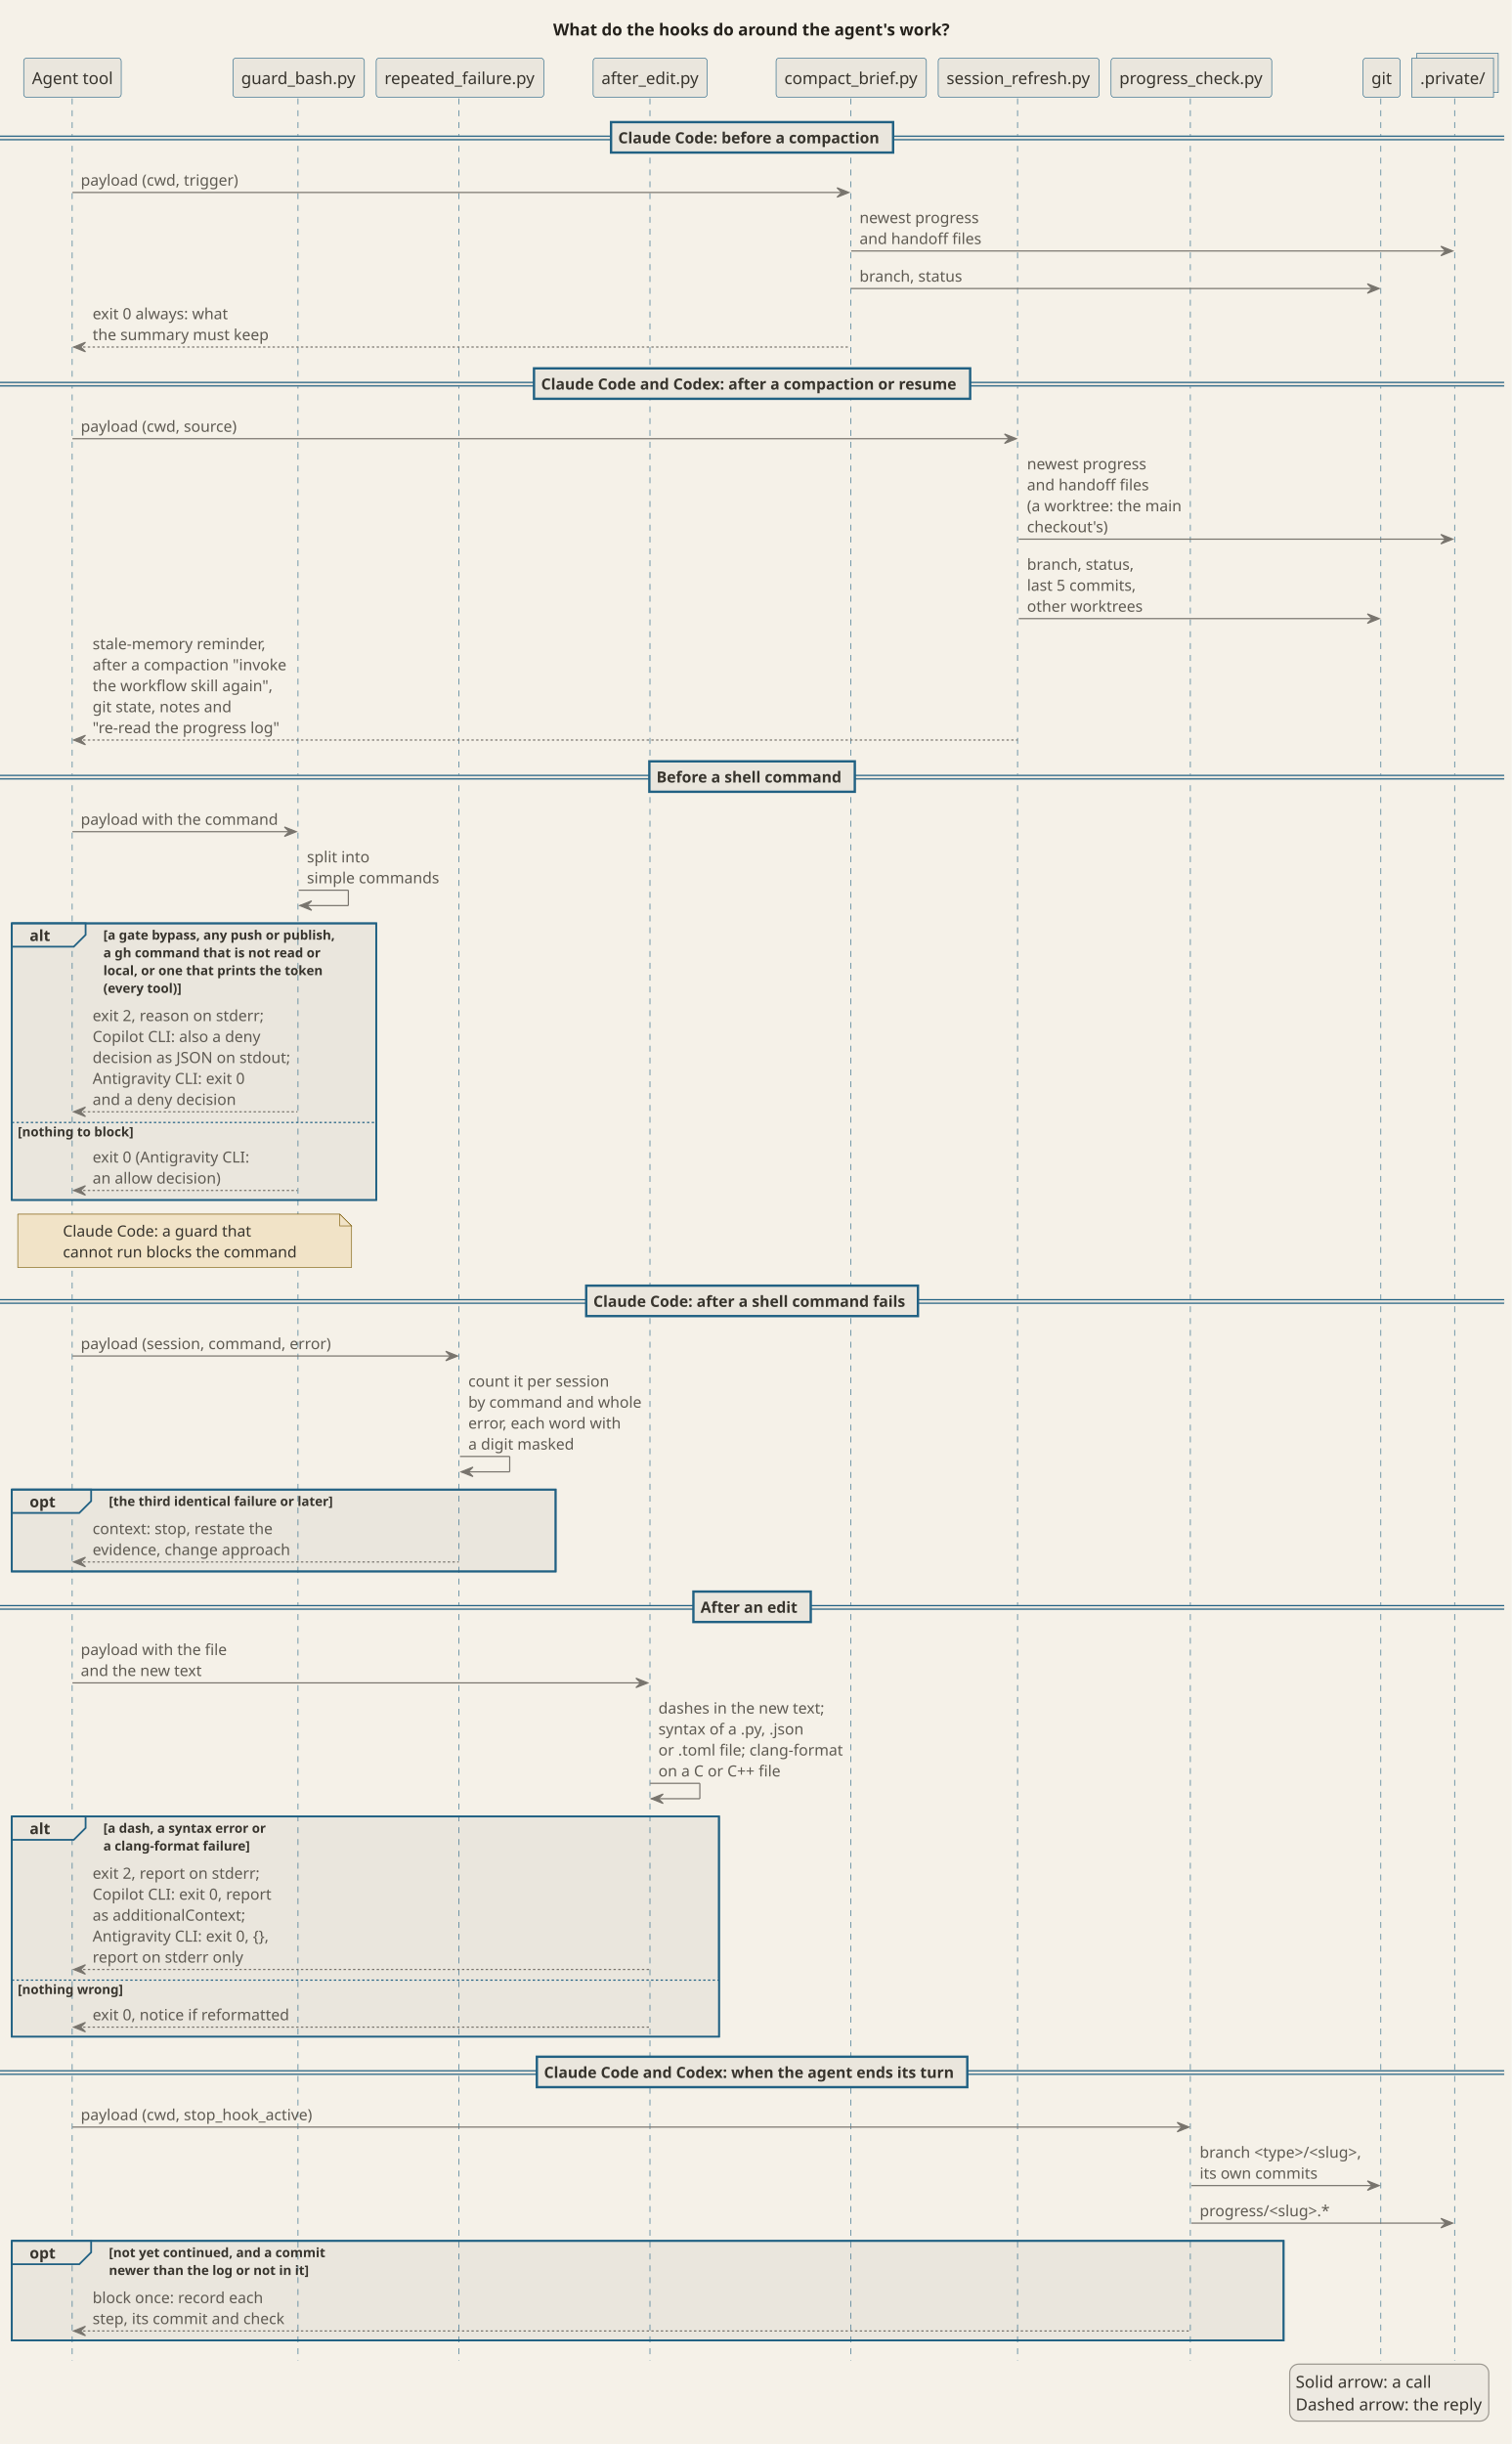
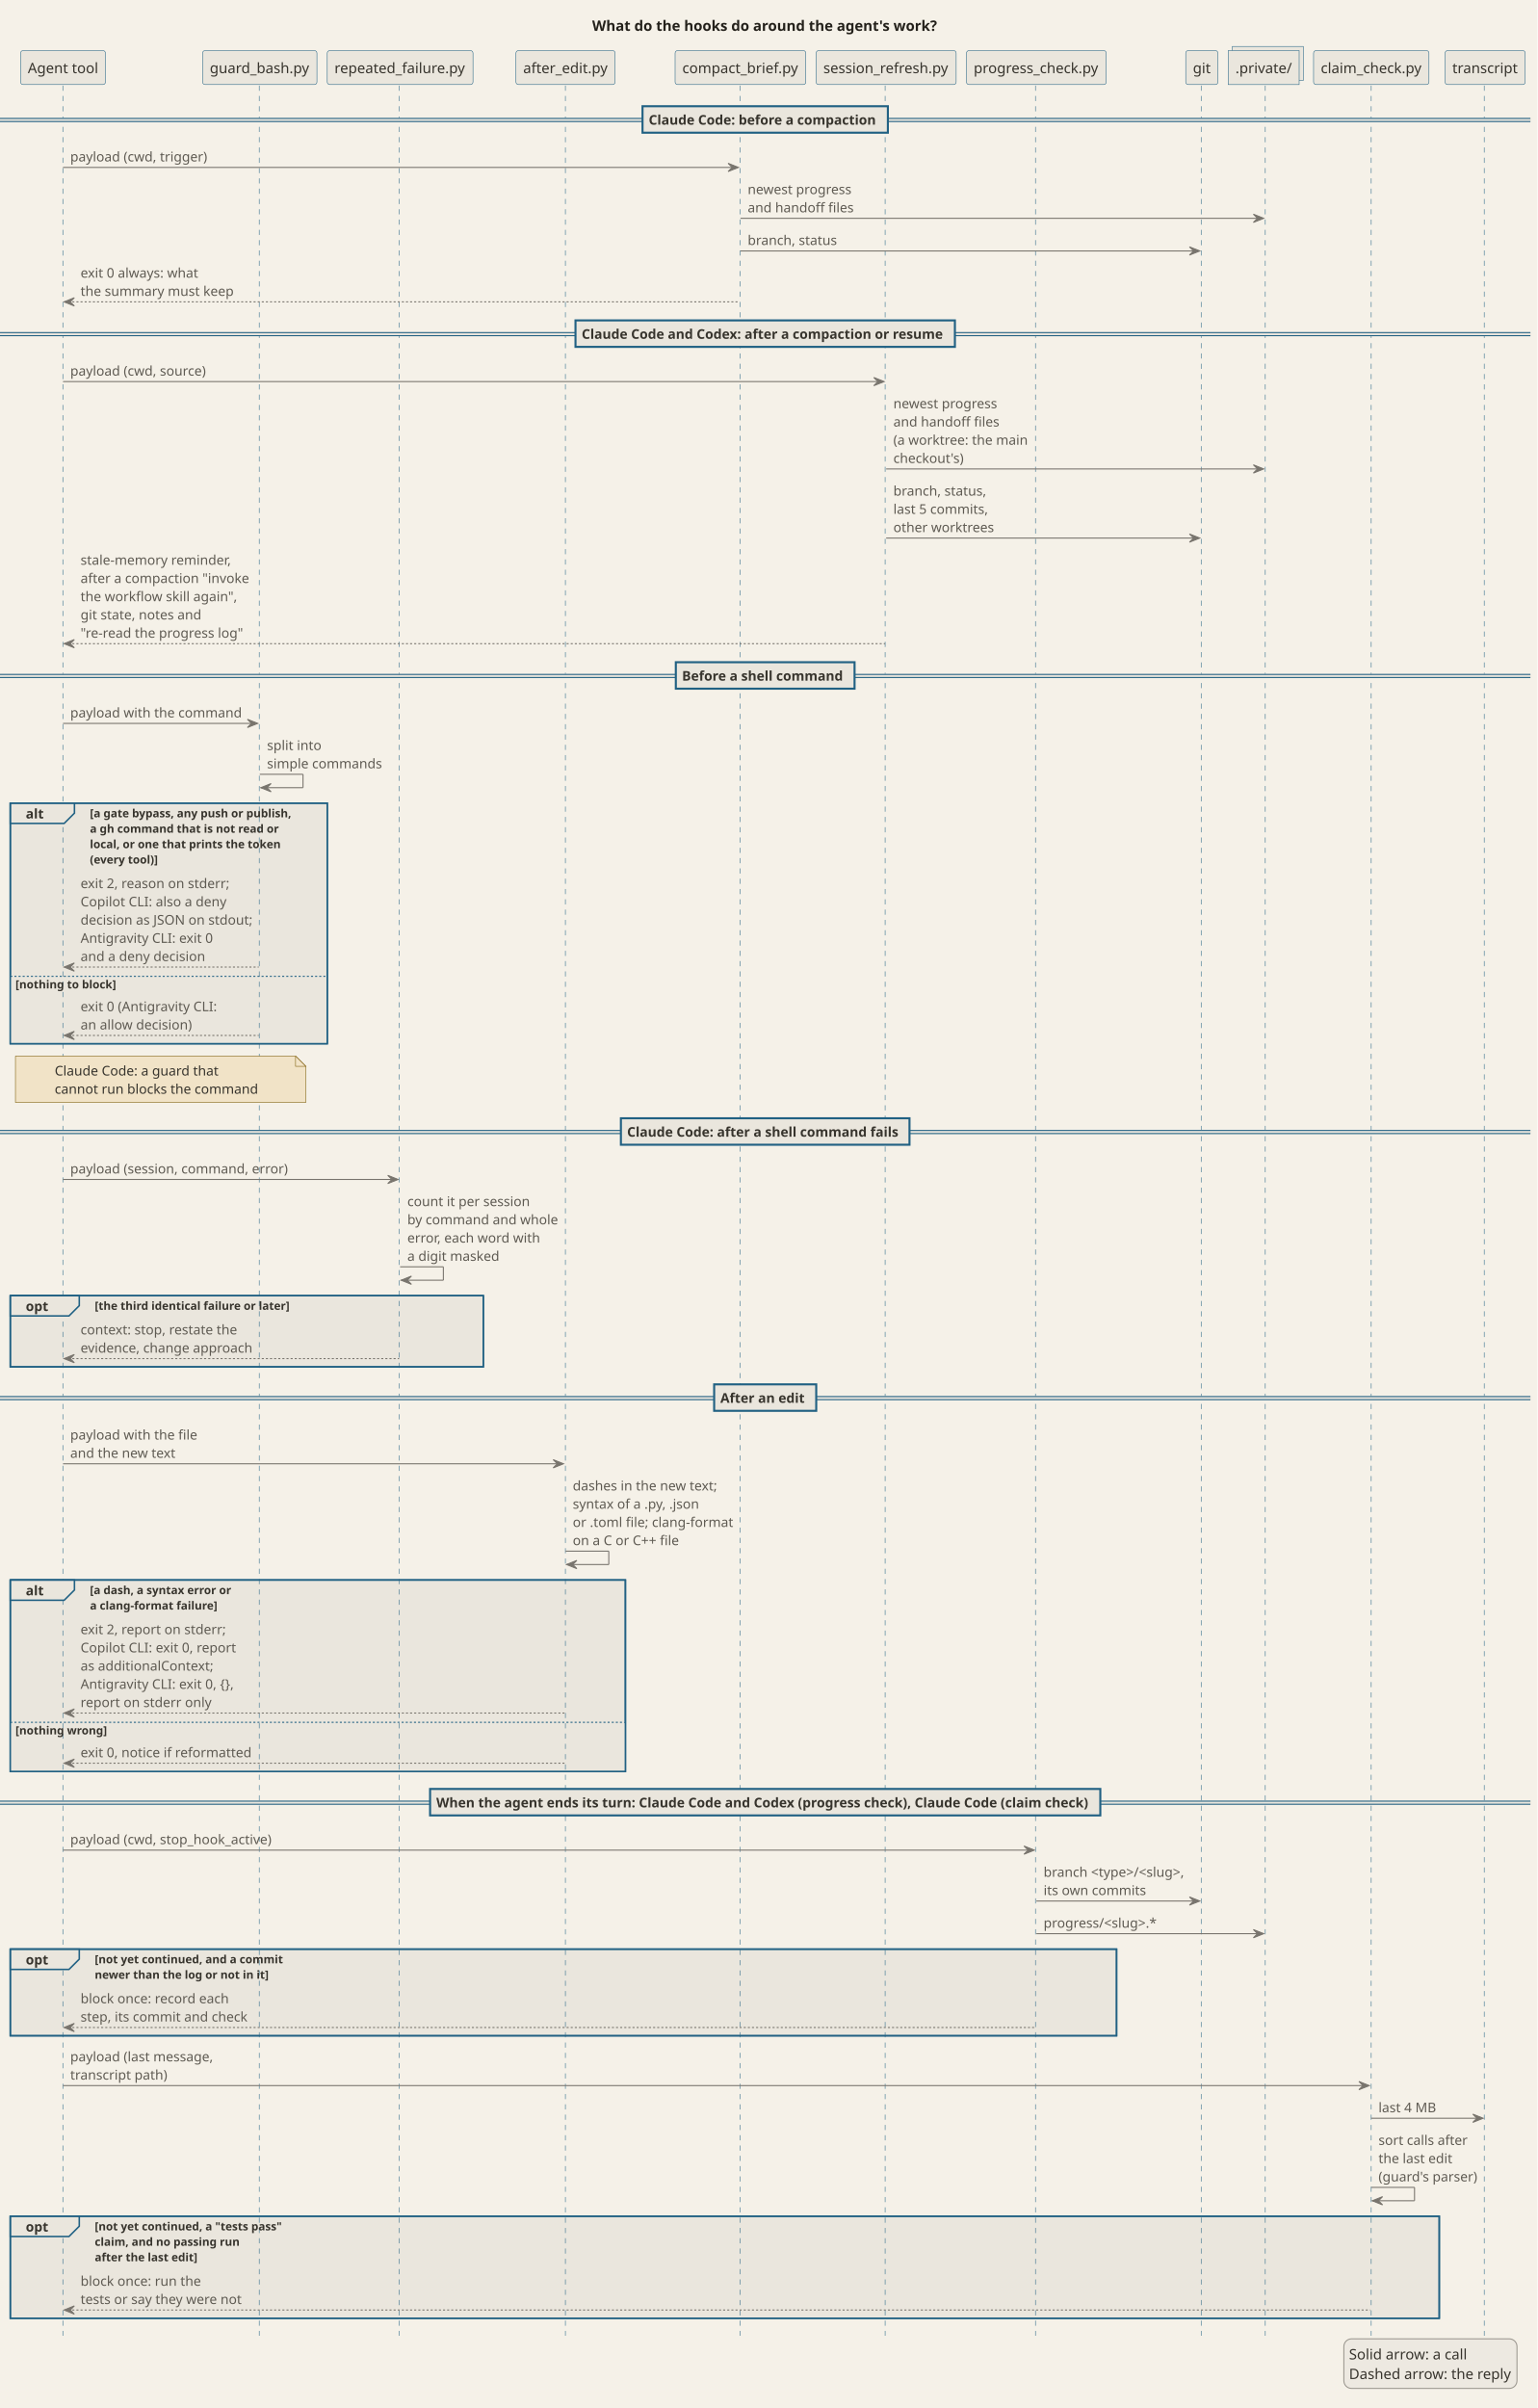
- <svg xmlns="http://www.w3.org/2000/svg" contentStyleType="text/css" data-diagram-type="SEQUENCE" height="2064px" preserveAspectRatio="none" style="width:1277px;height:2064px;background:#F5F1E8;" version="1.1" viewBox="0 0 1277 2064" width="1277px" zoomAndPan="magnify">
+ <svg xmlns="http://www.w3.org/2000/svg" contentStyleType="text/css" data-diagram-type="SEQUENCE" height="2338px" preserveAspectRatio="none" style="width:1493px;height:2338px;background:#F5F1E8;" version="1.1" viewBox="0 0 1493 2338" width="1493px" zoomAndPan="magnify">
  <defs />
  <g>
-     <rect fill="#F5F1E8" height="2064" style="stroke:none;stroke-width:1;" width="1277" x="0" y="0" />
-     <text fill="#24211B" font-family="sans-serif" font-size="14" font-weight="bold" lengthAdjust="spacing" textLength="335.103" x="467.235" y="29.966">What do the hooks do around the agent's work?</text>
+     <rect fill="#F5F1E8" height="2338" style="stroke:none;stroke-width:1;" width="1493" x="0" y="0" />
+     <text fill="#24211B" font-family="sans-serif" font-size="14" font-weight="bold" lengthAdjust="spacing" textLength="335.103" x="575.01" y="29.966">What do the hooks do around the agent's work?</text>
    <rect fill="#EAE6DD" height="233.558" style="stroke:#216183;stroke-width:1.5;" width="307.776" x="10" y="779.786" />
    <rect fill="#EAE6DD" height="66.394" style="stroke:none;stroke-width:1;" width="307.776" x="10" y="946.95" />
    <rect fill="#EAE6DD" height="69.118" style="stroke:#216183;stroke-width:1.5;" width="459.315" x="10" y="1257.992" />
    <rect fill="#EAE6DD" height="185.888" style="stroke:#216183;stroke-width:1.5;" width="597.319" x="10" y="1534.052" />
    <rect fill="#EAE6DD" height="48.688" style="stroke:none;stroke-width:1;" width="597.319" x="10" y="1671.252" />
    <rect fill="#EAE6DD" height="84.082" style="stroke:#216183;stroke-width:1.5;" width="1074.258" x="10" y="1892.47" />
-     <g>
-       <rect fill="#000000" fill-opacity="0" height="1910.416" width="8" x="57.202" y="83.136" />
-       <line style="stroke:#216183;stroke-width:0.5;stroke-dasharray:5.0,5.0;" x1="61" x2="61" y1="83.136" y2="1993.552" />
-     </g>
-     <g>
-       <rect fill="#000000" fill-opacity="0" height="1910.416" width="8" x="248.252" y="83.136" />
-       <line style="stroke:#216183;stroke-width:0.5;stroke-dasharray:5.0,5.0;" x1="251.728" x2="251.728" y1="83.136" y2="1993.552" />
-     </g>
-     <g>
-       <rect fill="#000000" fill-opacity="0" height="1910.416" width="8" x="384.546" y="83.136" />
-       <line style="stroke:#216183;stroke-width:0.5;stroke-dasharray:5.0,5.0;" x1="387.776" x2="387.776" y1="83.136" y2="1993.552" />
-     </g>
-     <g>
-       <rect fill="#000000" fill-opacity="0" height="1910.416" width="8" x="545.173" y="83.136" />
-       <line style="stroke:#216183;stroke-width:0.5;stroke-dasharray:5.0,5.0;" x1="549.027" x2="549.027" y1="83.136" y2="1993.552" />
-     </g>
-     <g>
-       <rect fill="#000000" fill-opacity="0" height="1910.416" width="8" x="715.043" y="83.136" />
-       <line style="stroke:#216183;stroke-width:0.5;stroke-dasharray:5.0,5.0;" x1="718.567" x2="718.567" y1="83.136" y2="1993.552" />
-     </g>
-     <g>
-       <rect fill="#000000" fill-opacity="0" height="1910.416" width="8" x="856.516" y="83.136" />
-       <line style="stroke:#216183;stroke-width:0.5;stroke-dasharray:5.0,5.0;" x1="859.519" x2="859.519" y1="83.136" y2="1993.552" />
-     </g>
-     <g>
-       <rect fill="#000000" fill-opacity="0" height="1910.416" width="8" x="1002.386" y="83.136" />
-       <line style="stroke:#216183;stroke-width:0.5;stroke-dasharray:5.0,5.0;" x1="1005.514" x2="1005.514" y1="83.136" y2="1993.552" />
-     </g>
-     <g>
-       <rect fill="#000000" fill-opacity="0" height="1910.416" width="8" x="1163.055" y="83.136" />
-       <line style="stroke:#216183;stroke-width:0.5;stroke-dasharray:5.0,5.0;" x1="1166.417" x2="1166.417" y1="83.136" y2="1993.552" />
-     </g>
-     <g>
-       <rect fill="#000000" fill-opacity="0" height="1910.416" width="8" x="1225.133" y="83.136" />
-       <line style="stroke:#216183;stroke-width:0.5;stroke-dasharray:5.0,5.0;" x1="1228.693" x2="1228.693" y1="83.136" y2="1993.552" />
+     <rect fill="#EAE6DD" height="99.064" style="stroke:#216183;stroke-width:1.5;" width="1387.642" x="10" y="2151.788" />
+     <g>
+       <rect fill="#000000" fill-opacity="0" height="2184.716" width="8" x="57.202" y="83.136" />
+       <line style="stroke:#216183;stroke-width:0.5;stroke-dasharray:5.0,5.0;" x1="61" x2="61" y1="83.136" y2="2267.852" />
+     </g>
+     <g>
+       <rect fill="#000000" fill-opacity="0" height="2184.716" width="8" x="248.252" y="83.136" />
+       <line style="stroke:#216183;stroke-width:0.5;stroke-dasharray:5.0,5.0;" x1="251.728" x2="251.728" y1="83.136" y2="2267.852" />
+     </g>
+     <g>
+       <rect fill="#000000" fill-opacity="0" height="2184.716" width="8" x="384.546" y="83.136" />
+       <line style="stroke:#216183;stroke-width:0.5;stroke-dasharray:5.0,5.0;" x1="387.776" x2="387.776" y1="83.136" y2="2267.852" />
+     </g>
+     <g>
+       <rect fill="#000000" fill-opacity="0" height="2184.716" width="8" x="545.173" y="83.136" />
+       <line style="stroke:#216183;stroke-width:0.5;stroke-dasharray:5.0,5.0;" x1="549.027" x2="549.027" y1="83.136" y2="2267.852" />
+     </g>
+     <g>
+       <rect fill="#000000" fill-opacity="0" height="2184.716" width="8" x="715.043" y="83.136" />
+       <line style="stroke:#216183;stroke-width:0.5;stroke-dasharray:5.0,5.0;" x1="718.567" x2="718.567" y1="83.136" y2="2267.852" />
+     </g>
+     <g>
+       <rect fill="#000000" fill-opacity="0" height="2184.716" width="8" x="856.516" y="83.136" />
+       <line style="stroke:#216183;stroke-width:0.5;stroke-dasharray:5.0,5.0;" x1="859.519" x2="859.519" y1="83.136" y2="2267.852" />
+     </g>
+     <g>
+       <rect fill="#000000" fill-opacity="0" height="2184.716" width="8" x="1002.386" y="83.136" />
+       <line style="stroke:#216183;stroke-width:0.5;stroke-dasharray:5.0,5.0;" x1="1005.514" x2="1005.514" y1="83.136" y2="2267.852" />
+     </g>
+     <g>
+       <rect fill="#000000" fill-opacity="0" height="2184.716" width="8" x="1163.055" y="83.136" />
+       <line style="stroke:#216183;stroke-width:0.5;stroke-dasharray:5.0,5.0;" x1="1166.417" x2="1166.417" y1="83.136" y2="2267.852" />
+     </g>
+     <g>
+       <rect fill="#000000" fill-opacity="0" height="2184.716" width="8" x="1225.133" y="83.136" />
+       <line style="stroke:#216183;stroke-width:0.5;stroke-dasharray:5.0,5.0;" x1="1228.693" x2="1228.693" y1="83.136" y2="2267.852" />
+     </g>
+     <g>
+       <rect fill="#000000" fill-opacity="0" height="2184.716" width="8" x="1327.608" y="83.136" />
+       <line style="stroke:#216183;stroke-width:0.5;stroke-dasharray:5.0,5.0;" x1="1331.573" x2="1331.573" y1="83.136" y2="2267.852" />
+     </g>
+     <g>
+       <rect fill="#000000" fill-opacity="0" height="2184.716" width="8" x="1438.211" y="83.136" />
+       <line style="stroke:#216183;stroke-width:0.5;stroke-dasharray:5.0,5.0;" x1="1441.298" x2="1441.298" y1="83.136" y2="2267.852" />
    </g>
    <g class="participant participant-head" data-participant="tool">
      <rect fill="#EAE6DD" height="33.068" rx="2.5" ry="2.5" style="stroke:#216183;stroke-width:0.5;" width="82.404" x="20" y="49.068" />
      <text fill="#37342D" font-family="sans-serif" font-size="14" lengthAdjust="spacing" textLength="68.404" x="27" y="71.034">Agent tool</text>
    </g>
    <g class="participant participant-head" data-participant="guard">
      <rect fill="#EAE6DD" height="33.068" rx="2.5" ry="2.5" style="stroke:#216183;stroke-width:0.5;" width="111.048" x="196.728" y="49.068" />
      <text fill="#37342D" font-family="sans-serif" font-size="14" lengthAdjust="spacing" textLength="97.048" x="203.728" y="71.034">guard_bash.py</text>
    </g>
    <g class="participant participant-head" data-participant="failure">
      <rect fill="#EAE6DD" height="33.068" rx="2.5" ry="2.5" style="stroke:#216183;stroke-width:0.5;" width="141.54" x="317.776" y="49.068" />
      <text fill="#37342D" font-family="sans-serif" font-size="14" lengthAdjust="spacing" textLength="127.54" x="324.776" y="71.034">repeated_failure.py</text>
    </g>
    <g class="participant participant-head" data-participant="edit">
      <rect fill="#EAE6DD" height="33.068" rx="2.5" ry="2.5" style="stroke:#216183;stroke-width:0.5;" width="96.292" x="501.027" y="49.068" />
      <text fill="#37342D" font-family="sans-serif" font-size="14" lengthAdjust="spacing" textLength="82.292" x="508.027" y="71.034">after_edit.py</text>
    </g>
    <g class="participant participant-head" data-participant="brief">
      <rect fill="#EAE6DD" height="33.068" rx="2.5" ry="2.5" style="stroke:#216183;stroke-width:0.5;" width="126.952" x="655.567" y="49.068" />
      <text fill="#37342D" font-family="sans-serif" font-size="14" lengthAdjust="spacing" textLength="112.952" x="662.567" y="71.034">compact_brief.py</text>
    </g>
    <g class="participant participant-head" data-participant="refresh">
      <rect fill="#EAE6DD" height="33.068" rx="2.5" ry="2.5" style="stroke:#216183;stroke-width:0.5;" width="135.995" x="792.519" y="49.068" />
      <text fill="#37342D" font-family="sans-serif" font-size="14" lengthAdjust="spacing" textLength="121.996" x="799.519" y="71.034">session_refresh.py</text>
    </g>
    <g class="participant participant-head" data-participant="progress">
      <rect fill="#EAE6DD" height="33.068" rx="2.5" ry="2.5" style="stroke:#216183;stroke-width:0.5;" width="135.744" x="938.514" y="49.068" />
      <text fill="#37342D" font-family="sans-serif" font-size="14" lengthAdjust="spacing" textLength="121.743" x="945.514" y="71.034">progress_check.py</text>
    </g>
    <g class="participant participant-head" data-participant="git">
      <rect fill="#EAE6DD" height="33.068" rx="2.5" ry="2.5" style="stroke:#216183;stroke-width:0.5;" width="31.276" x="1151.417" y="49.068" />
      <text fill="#37342D" font-family="sans-serif" font-size="14" lengthAdjust="spacing" textLength="17.276" x="1158.417" y="71.034">git</text>
    </g>
    <g class="participant participant-head" data-participant="notes">
      <rect fill="#EAE6DD" height="33.068" style="stroke:#216183;stroke-width:0.5;" width="68.88" x="1196.693" y="45.068" />
      <rect fill="#EAE6DD" height="33.068" style="stroke:#216183;stroke-width:0.5;" width="68.88" x="1192.693" y="49.068" />
      <text fill="#37342D" font-family="sans-serif" font-size="14" lengthAdjust="spacing" textLength="54.88" x="1199.693" y="71.034">.private/</text>
    </g>
-     <rect fill="#EAE6DD" height="3" style="stroke:#EAE6DD;stroke-width:1;" width="1270.573" x="0" y="114.989" />
-     <line style="stroke:#216183;stroke-width:1;" x1="0" x2="1270.573" y1="114.989" y2="114.989" />
-     <line style="stroke:#216183;stroke-width:1;" x1="0" x2="1270.573" y1="117.989" y2="117.989" />
-     <rect fill="#EAE6DD" height="25.706" style="stroke:#216183;stroke-width:2;" width="238.25" x="516.161" y="103.136" />
-     <text fill="#37342D" font-family="sans-serif" font-size="13" font-weight="bold" lengthAdjust="spacing" textLength="220.87" x="522.161" y="121.033">Claude Code: before a compaction</text>
+     <g class="participant participant-head" data-participant="claim">
+       <rect fill="#EAE6DD" height="33.068" rx="2.5" ry="2.5" style="stroke:#216183;stroke-width:0.5;" width="112.07" x="1275.573" y="49.068" />
+       <text fill="#37342D" font-family="sans-serif" font-size="14" lengthAdjust="spacing" textLength="98.07" x="1282.573" y="71.034">claim_check.py</text>
+     </g>
+     <g class="participant participant-head" data-participant="transcript">
+       <rect fill="#EAE6DD" height="33.068" rx="2.5" ry="2.5" style="stroke:#216183;stroke-width:0.5;" width="77.826" x="1403.298" y="49.068" />
+       <text fill="#37342D" font-family="sans-serif" font-size="14" lengthAdjust="spacing" textLength="63.826" x="1410.298" y="71.034">transcript</text>
+     </g>
+     <rect fill="#EAE6DD" height="3" style="stroke:#EAE6DD;stroke-width:1;" width="1486.124" x="0" y="114.989" />
+     <line style="stroke:#216183;stroke-width:1;" x1="0" x2="1486.124" y1="114.989" y2="114.989" />
+     <line style="stroke:#216183;stroke-width:1;" x1="0" x2="1486.124" y1="117.989" y2="117.989" />
+     <rect fill="#EAE6DD" height="25.706" style="stroke:#216183;stroke-width:2;" width="238.25" x="623.937" y="103.136" />
+     <text fill="#37342D" font-family="sans-serif" font-size="13" font-weight="bold" lengthAdjust="spacing" textLength="220.87" x="629.937" y="121.033">Claude Code: before a compaction</text>
    <g class="message" data-participant-1="tool" data-participant-2="brief">
      <polygon fill="#78746D" points="707.043,158.548,717.043,162.548,707.043,166.548,711.043,162.548" style="stroke:#78746D;stroke-width:1;" />
      <line style="stroke:#78746D;stroke-width:1;" x1="61.202" x2="713.043" y1="162.548" y2="162.548" />
      <text fill="#5E5A52" font-family="sans-serif" font-size="13" lengthAdjust="spacing" textLength="133.029" x="68.202" y="156.739">payload (cwd, trigger)</text>
    </g>
    <g class="message" data-participant-1="brief" data-participant-2="notes">
      <polygon fill="#78746D" points="1217.133,207.96,1227.133,211.96,1217.133,215.96,1221.133,211.96" style="stroke:#78746D;stroke-width:1;" />
      <line style="stroke:#78746D;stroke-width:1;" x1="719.043" x2="1223.133" y1="211.96" y2="211.96" />
      <text fill="#5E5A52" font-family="sans-serif" font-size="13" lengthAdjust="spacing" textLength="101.595" x="726.043" y="188.445">newest progress</text>
      <text fill="#5E5A52" font-family="sans-serif" font-size="13" lengthAdjust="spacing" textLength="102.986" x="726.043" y="206.151">and handoff files</text>
    </g>
    <g class="message" data-participant-1="brief" data-participant-2="git">
      <polygon fill="#78746D" points="1155.055,239.666,1165.055,243.666,1155.055,247.666,1159.055,243.666" style="stroke:#78746D;stroke-width:1;" />
      <line style="stroke:#78746D;stroke-width:1;" x1="719.043" x2="1161.055" y1="243.666" y2="243.666" />
      <text fill="#5E5A52" font-family="sans-serif" font-size="13" lengthAdjust="spacing" textLength="86.996" x="726.043" y="237.857">branch, status</text>
    </g>
    <g class="message" data-participant-1="brief" data-participant-2="tool">
      <polygon fill="#78746D" points="72.202,289.078,62.202,293.078,72.202,297.078,68.202,293.078" style="stroke:#78746D;stroke-width:1;" />
      <line style="stroke:#78746D;stroke-width:1;stroke-dasharray:2.0,2.0;" x1="66.202" x2="718.043" y1="293.078" y2="293.078" />
      <text fill="#5E5A52" font-family="sans-serif" font-size="13" lengthAdjust="spacing" textLength="114.569" x="78.202" y="269.563">exit 0 always: what</text>
      <text fill="#5E5A52" font-family="sans-serif" font-size="13" lengthAdjust="spacing" textLength="148.772" x="78.202" y="287.269">the summary must keep</text>
    </g>
-     <rect fill="#EAE6DD" height="3" style="stroke:#EAE6DD;stroke-width:1;" width="1270.573" x="0" y="322.931" />
-     <line style="stroke:#216183;stroke-width:1;" x1="0" x2="1270.573" y1="322.931" y2="322.931" />
-     <line style="stroke:#216183;stroke-width:1;" x1="0" x2="1270.573" y1="325.931" y2="325.931" />
-     <rect fill="#EAE6DD" height="25.706" style="stroke:#216183;stroke-width:2;" width="368.432" x="451.07" y="311.078" />
-     <text fill="#37342D" font-family="sans-serif" font-size="13" font-weight="bold" lengthAdjust="spacing" textLength="351.052" x="457.07" y="328.975">Claude Code and Codex: after a compaction or resume</text>
+     <rect fill="#EAE6DD" height="3" style="stroke:#EAE6DD;stroke-width:1;" width="1486.124" x="0" y="322.931" />
+     <line style="stroke:#216183;stroke-width:1;" x1="0" x2="1486.124" y1="322.931" y2="322.931" />
+     <line style="stroke:#216183;stroke-width:1;" x1="0" x2="1486.124" y1="325.931" y2="325.931" />
+     <rect fill="#EAE6DD" height="25.706" style="stroke:#216183;stroke-width:2;" width="368.432" x="558.846" y="311.078" />
+     <text fill="#37342D" font-family="sans-serif" font-size="13" font-weight="bold" lengthAdjust="spacing" textLength="351.052" x="564.846" y="328.975">Claude Code and Codex: after a compaction or resume</text>
    <g class="message" data-participant-1="tool" data-participant-2="refresh">
      <polygon fill="#78746D" points="848.516,366.49,858.516,370.49,848.516,374.49,852.516,370.49" style="stroke:#78746D;stroke-width:1;" />
      <line style="stroke:#78746D;stroke-width:1;" x1="61.202" x2="854.516" y1="370.49" y2="370.49" />
      <text fill="#5E5A52" font-family="sans-serif" font-size="13" lengthAdjust="spacing" textLength="131.989" x="68.202" y="364.681">payload (cwd, source)</text>
    </g>
    <g class="message" data-participant-1="refresh" data-participant-2="notes">
      <polygon fill="#78746D" points="1217.133,451.314,1227.133,455.314,1217.133,459.314,1221.133,455.314" style="stroke:#78746D;stroke-width:1;" />
      <line style="stroke:#78746D;stroke-width:1;" x1="860.516" x2="1223.133" y1="455.314" y2="455.314" />
      <text fill="#5E5A52" font-family="sans-serif" font-size="13" lengthAdjust="spacing" textLength="101.595" x="867.516" y="396.387">newest progress</text>
      <text fill="#5E5A52" font-family="sans-serif" font-size="13" lengthAdjust="spacing" textLength="102.986" x="867.516" y="414.093">and handoff files</text>
      <text fill="#5E5A52" font-family="sans-serif" font-size="13" lengthAdjust="spacing" textLength="130.832" x="867.516" y="431.799">(a worktree: the main</text>
      <text fill="#5E5A52" font-family="sans-serif" font-size="13" lengthAdjust="spacing" textLength="68.432" x="867.516" y="449.505">checkout's)</text>
    </g>
    <g class="message" data-participant-1="refresh" data-participant-2="git">
      <polygon fill="#78746D" points="1155.055,518.432,1165.055,522.432,1155.055,526.432,1159.055,522.432" style="stroke:#78746D;stroke-width:1;" />
      <line style="stroke:#78746D;stroke-width:1;" x1="860.516" x2="1161.055" y1="522.432" y2="522.432" />
      <text fill="#5E5A52" font-family="sans-serif" font-size="13" lengthAdjust="spacing" textLength="90.48" x="867.516" y="481.211">branch, status,</text>
      <text fill="#5E5A52" font-family="sans-serif" font-size="13" lengthAdjust="spacing" textLength="91.936" x="867.516" y="498.917">last 5 commits,</text>
      <text fill="#5E5A52" font-family="sans-serif" font-size="13" lengthAdjust="spacing" textLength="98.02" x="867.516" y="516.623">other worktrees</text>
    </g>
    <g class="message" data-participant-1="refresh" data-participant-2="tool">
      <polygon fill="#78746D" points="72.202,620.962,62.202,624.962,72.202,628.962,68.202,624.962" style="stroke:#78746D;stroke-width:1;" />
      <line style="stroke:#78746D;stroke-width:1;stroke-dasharray:2.0,2.0;" x1="66.202" x2="859.516" y1="624.962" y2="624.962" />
      <text fill="#5E5A52" font-family="sans-serif" font-size="13" lengthAdjust="spacing" textLength="148.395" x="78.202" y="548.329">stale-memory reminder,</text>
      <text fill="#5E5A52" font-family="sans-serif" font-size="13" lengthAdjust="spacing" textLength="163.761" x="78.202" y="566.035">after a compaction "invoke</text>
      <text fill="#5E5A52" font-family="sans-serif" font-size="13" lengthAdjust="spacing" textLength="152.49" x="78.202" y="583.741">the workflow skill again",</text>
      <text fill="#5E5A52" font-family="sans-serif" font-size="13" lengthAdjust="spacing" textLength="117.377" x="78.202" y="601.447">git state, notes and</text>
      <text fill="#5E5A52" font-family="sans-serif" font-size="13" lengthAdjust="spacing" textLength="159.276" x="78.202" y="619.153">"re-read the progress log"</text>
    </g>
-     <rect fill="#EAE6DD" height="3" style="stroke:#EAE6DD;stroke-width:1;" width="1270.573" x="0" y="654.815" />
-     <line style="stroke:#216183;stroke-width:1;" x1="0" x2="1270.573" y1="654.815" y2="654.815" />
-     <line style="stroke:#216183;stroke-width:1;" x1="0" x2="1270.573" y1="657.815" y2="657.815" />
-     <rect fill="#EAE6DD" height="25.706" style="stroke:#216183;stroke-width:2;" width="173.562" x="548.505" y="642.962" />
-     <text fill="#37342D" font-family="sans-serif" font-size="13" font-weight="bold" lengthAdjust="spacing" textLength="156.182" x="554.505" y="660.859">Before a shell command</text>
+     <rect fill="#EAE6DD" height="3" style="stroke:#EAE6DD;stroke-width:1;" width="1486.124" x="0" y="654.815" />
+     <line style="stroke:#216183;stroke-width:1;" x1="0" x2="1486.124" y1="654.815" y2="654.815" />
+     <line style="stroke:#216183;stroke-width:1;" x1="0" x2="1486.124" y1="657.815" y2="657.815" />
+     <rect fill="#EAE6DD" height="25.706" style="stroke:#216183;stroke-width:2;" width="173.562" x="656.281" y="642.962" />
+     <text fill="#37342D" font-family="sans-serif" font-size="13" font-weight="bold" lengthAdjust="spacing" textLength="156.182" x="662.281" y="660.859">Before a shell command</text>
    <g class="message" data-participant-1="tool" data-participant-2="guard">
      <polygon fill="#78746D" points="240.252,698.374,250.252,702.374,240.252,706.374,244.252,702.374" style="stroke:#78746D;stroke-width:1;" />
      <line style="stroke:#78746D;stroke-width:1;" x1="61.202" x2="246.252" y1="702.374" y2="702.374" />
      <text fill="#5E5A52" font-family="sans-serif" font-size="13" lengthAdjust="spacing" textLength="166.66" x="68.202" y="696.565">payload with the command</text>
    </g>
    <g class="message" data-participant-1="guard" data-participant-2="guard">
      <line style="stroke:#78746D;stroke-width:1;" x1="252.252" x2="294.252" y1="751.786" y2="751.786" />
      <line style="stroke:#78746D;stroke-width:1;" x1="294.252" x2="294.252" y1="751.786" y2="764.786" />
      <line style="stroke:#78746D;stroke-width:1;" x1="253.252" x2="294.252" y1="764.786" y2="764.786" />
      <polygon fill="#78746D" points="263.252,760.786,253.252,764.786,263.252,768.786,259.252,764.786" style="stroke:#78746D;stroke-width:1;" />
      <text fill="#5E5A52" font-family="sans-serif" font-size="13" lengthAdjust="spacing" textLength="52.949" x="259.252" y="728.271">split into</text>
      <text fill="#5E5A52" font-family="sans-serif" font-size="13" lengthAdjust="spacing" textLength="111.761" x="259.252" y="745.977">simple commands</text>
    </g>
    <path d="M10,779.786 L72.303,779.786 L72.303,789.492 L62.303,799.492 L10,799.492 L10,779.786" fill="#EAE6DD" style="stroke:#216183;stroke-width:1.5;" />
    <rect fill="none" height="233.558" style="stroke:#216183;stroke-width:1.5;" width="307.776" x="10" y="779.786" />
    <text fill="#37342D" font-family="sans-serif" font-size="13" font-weight="bold" lengthAdjust="spacing" textLength="17.303" x="25" y="794.683">alt</text>
    <text fill="#37342D" font-family="sans-serif" font-size="11" font-weight="bold" lengthAdjust="spacing" textLength="195.238" x="87.303" y="793.545">[a gate bypass, any push or publish,</text>
    <text fill="#37342D" font-family="sans-serif" font-size="11" font-weight="bold" lengthAdjust="spacing" textLength="183.116" x="87.303" y="808.527">a gh command that is not read or</text>
    <text fill="#37342D" font-family="sans-serif" font-size="11" font-weight="bold" lengthAdjust="spacing" textLength="184.942" x="87.303" y="823.509">local, or one that prints the token</text>
    <text fill="#37342D" font-family="sans-serif" font-size="11" font-weight="bold" lengthAdjust="spacing" textLength="66.374" x="87.303" y="838.491">(every tool)]</text>
    <g class="message" data-participant-1="guard" data-participant-2="tool">
      <polygon fill="#78746D" points="72.202,934.95,62.202,938.95,72.202,942.95,68.202,938.95" style="stroke:#78746D;stroke-width:1;" />
      <line style="stroke:#78746D;stroke-width:1;stroke-dasharray:2.0,2.0;" x1="66.202" x2="251.252" y1="938.95" y2="938.95" />
      <text fill="#5E5A52" font-family="sans-serif" font-size="13" lengthAdjust="spacing" textLength="145.184" x="78.202" y="862.317">exit 2, reason on stderr;</text>
      <text fill="#5E5A52" font-family="sans-serif" font-size="13" lengthAdjust="spacing" textLength="141.804" x="78.202" y="880.023">Copilot CLI: also a deny</text>
      <text fill="#5E5A52" font-family="sans-serif" font-size="13" lengthAdjust="spacing" textLength="167.05" x="78.202" y="897.729">decision as JSON on stdout;</text>
      <text fill="#5E5A52" font-family="sans-serif" font-size="13" lengthAdjust="spacing" textLength="129.077" x="78.202" y="915.435">Antigravity CLI: exit 0</text>
      <text fill="#5E5A52" font-family="sans-serif" font-size="13" lengthAdjust="spacing" textLength="121.147" x="78.202" y="933.141">and a deny decision</text>
    </g>
    <line style="stroke:#216183;stroke-width:1;stroke-dasharray:2.0,2.0;" x1="10" x2="317.776" y1="947.95" y2="947.95" />
    <text fill="#37342D" font-family="sans-serif" font-size="11" font-weight="bold" lengthAdjust="spacing" textLength="97.591" x="15" y="959.709">[nothing to block]</text>
    <g class="message" data-participant-1="guard" data-participant-2="tool">
      <polygon fill="#78746D" points="72.202,1001.344,62.202,1005.344,72.202,1009.344,68.202,1005.344" style="stroke:#78746D;stroke-width:1;" />
      <line style="stroke:#78746D;stroke-width:1;stroke-dasharray:2.0,2.0;" x1="66.202" x2="251.252" y1="1005.344" y2="1005.344" />
      <text fill="#5E5A52" font-family="sans-serif" font-size="13" lengthAdjust="spacing" textLength="132.977" x="78.202" y="981.829">exit 0 (Antigravity CLI:</text>
      <text fill="#5E5A52" font-family="sans-serif" font-size="13" lengthAdjust="spacing" textLength="108.472" x="78.202" y="999.535">an allow decision)</text>
    </g>
    <path d="M15,1025.344 L15,1070.344 L297,1070.344 L297,1035.344 L287,1025.344 L15,1025.344" fill="#F1E3C7" style="stroke:#775600;stroke-width:0.5;" />
    <path d="M287,1025.344 L287,1035.344 L297,1035.344 L287,1025.344" fill="#F1E3C7" style="stroke:#775600;stroke-width:0.5;" />
    <text fill="#37342D" font-family="sans-serif" font-size="13" lengthAdjust="spacing" textLength="159.328" x="53.12" y="1044.241">Claude Code: a guard that</text>
    <text fill="#37342D" font-family="sans-serif" font-size="13" lengthAdjust="spacing" textLength="197.535" x="53.12" y="1061.947">cannot run blocks the command</text>
-     <rect fill="#EAE6DD" height="3" style="stroke:#EAE6DD;stroke-width:1;" width="1270.573" x="0" y="1097.609" />
-     <line style="stroke:#216183;stroke-width:1;" x1="0" x2="1270.573" y1="1097.609" y2="1097.609" />
-     <line style="stroke:#216183;stroke-width:1;" x1="0" x2="1270.573" y1="1100.609" y2="1100.609" />
-     <rect fill="#EAE6DD" height="25.706" style="stroke:#216183;stroke-width:2;" width="280.24" x="495.166" y="1085.756" />
-     <text fill="#37342D" font-family="sans-serif" font-size="13" font-weight="bold" lengthAdjust="spacing" textLength="262.86" x="501.166" y="1103.653">Claude Code: after a shell command fails</text>
+     <rect fill="#EAE6DD" height="3" style="stroke:#EAE6DD;stroke-width:1;" width="1486.124" x="0" y="1097.609" />
+     <line style="stroke:#216183;stroke-width:1;" x1="0" x2="1486.124" y1="1097.609" y2="1097.609" />
+     <line style="stroke:#216183;stroke-width:1;" x1="0" x2="1486.124" y1="1100.609" y2="1100.609" />
+     <rect fill="#EAE6DD" height="25.706" style="stroke:#216183;stroke-width:2;" width="280.24" x="602.942" y="1085.756" />
+     <text fill="#37342D" font-family="sans-serif" font-size="13" font-weight="bold" lengthAdjust="spacing" textLength="262.86" x="608.942" y="1103.653">Claude Code: after a shell command fails</text>
    <g class="message" data-participant-1="tool" data-participant-2="failure">
      <polygon fill="#78746D" points="376.546,1141.168,386.546,1145.168,376.546,1149.168,380.546,1145.168" style="stroke:#78746D;stroke-width:1;" />
      <line style="stroke:#78746D;stroke-width:1;" x1="61.202" x2="382.546" y1="1145.168" y2="1145.168" />
      <text fill="#5E5A52" font-family="sans-serif" font-size="13" lengthAdjust="spacing" textLength="211.64" x="68.202" y="1139.359">payload (session, command, error)</text>
    </g>
    <g class="message" data-participant-1="failure" data-participant-2="failure">
      <line style="stroke:#78746D;stroke-width:1;" x1="388.546" x2="430.546" y1="1229.992" y2="1229.992" />
      <line style="stroke:#78746D;stroke-width:1;" x1="430.546" x2="430.546" y1="1229.992" y2="1242.992" />
      <line style="stroke:#78746D;stroke-width:1;" x1="389.546" x2="430.546" y1="1242.992" y2="1242.992" />
      <polygon fill="#78746D" points="399.546,1238.992,389.546,1242.992,399.546,1246.992,395.546,1242.992" style="stroke:#78746D;stroke-width:1;" />
      <text fill="#5E5A52" font-family="sans-serif" font-size="13" lengthAdjust="spacing" textLength="119.015" x="395.546" y="1171.065">count it per session</text>
      <text fill="#5E5A52" font-family="sans-serif" font-size="13" lengthAdjust="spacing" textLength="146.627" x="395.546" y="1188.771">by command and whole</text>
      <text fill="#5E5A52" font-family="sans-serif" font-size="13" lengthAdjust="spacing" textLength="131.573" x="395.546" y="1206.477">error, each word with</text>
      <text fill="#5E5A52" font-family="sans-serif" font-size="13" lengthAdjust="spacing" textLength="89.388" x="395.546" y="1224.183">a digit masked</text>
    </g>
    <path d="M10,1257.992 L76.983,1257.992 L76.983,1267.698 L66.983,1277.698 L10,1277.698 L10,1257.992" fill="#EAE6DD" style="stroke:#216183;stroke-width:1.5;" />
    <rect fill="none" height="69.118" style="stroke:#216183;stroke-width:1.5;" width="459.315" x="10" y="1257.992" />
    <text fill="#37342D" font-family="sans-serif" font-size="13" font-weight="bold" lengthAdjust="spacing" textLength="21.983" x="25" y="1272.889">opt</text>
    <text fill="#37342D" font-family="sans-serif" font-size="11" font-weight="bold" lengthAdjust="spacing" textLength="188.682" x="91.983" y="1271.751">[the third identical failure or later]</text>
    <g class="message" data-participant-1="failure" data-participant-2="tool">
      <polygon fill="#78746D" points="72.202,1315.11,62.202,1319.11,72.202,1323.11,68.202,1319.11" style="stroke:#78746D;stroke-width:1;" />
      <line style="stroke:#78746D;stroke-width:1;stroke-dasharray:2.0,2.0;" x1="66.202" x2="387.546" y1="1319.11" y2="1319.11" />
      <text fill="#5E5A52" font-family="sans-serif" font-size="13" lengthAdjust="spacing" textLength="152.62" x="78.202" y="1295.595">context: stop, restate the</text>
      <text fill="#5E5A52" font-family="sans-serif" font-size="13" lengthAdjust="spacing" textLength="167.479" x="78.202" y="1313.301">evidence, change approach</text>
    </g>
-     <rect fill="#EAE6DD" height="3" style="stroke:#EAE6DD;stroke-width:1;" width="1270.573" x="0" y="1355.963" />
-     <line style="stroke:#216183;stroke-width:1;" x1="0" x2="1270.573" y1="1355.963" y2="1355.963" />
-     <line style="stroke:#216183;stroke-width:1;" x1="0" x2="1270.573" y1="1358.963" y2="1358.963" />
-     <rect fill="#EAE6DD" height="25.706" style="stroke:#216183;stroke-width:2;" width="99.124" x="585.724" y="1344.11" />
-     <text fill="#37342D" font-family="sans-serif" font-size="13" font-weight="bold" lengthAdjust="spacing" textLength="81.744" x="591.724" y="1362.007">After an edit</text>
+     <rect fill="#EAE6DD" height="3" style="stroke:#EAE6DD;stroke-width:1;" width="1486.124" x="0" y="1355.963" />
+     <line style="stroke:#216183;stroke-width:1;" x1="0" x2="1486.124" y1="1355.963" y2="1355.963" />
+     <line style="stroke:#216183;stroke-width:1;" x1="0" x2="1486.124" y1="1358.963" y2="1358.963" />
+     <rect fill="#EAE6DD" height="25.706" style="stroke:#216183;stroke-width:2;" width="99.124" x="693.5" y="1344.11" />
+     <text fill="#37342D" font-family="sans-serif" font-size="13" font-weight="bold" lengthAdjust="spacing" textLength="81.744" x="699.5" y="1362.007">After an edit</text>
    <g class="message" data-participant-1="tool" data-participant-2="edit">
      <polygon fill="#78746D" points="537.173,1417.228,547.173,1421.228,537.173,1425.228,541.173,1421.228" style="stroke:#78746D;stroke-width:1;" />
      <line style="stroke:#78746D;stroke-width:1;" x1="61.202" x2="543.173" y1="1421.228" y2="1421.228" />
      <text fill="#5E5A52" font-family="sans-serif" font-size="13" lengthAdjust="spacing" textLength="123.435" x="68.202" y="1397.713">payload with the file</text>
      <text fill="#5E5A52" font-family="sans-serif" font-size="13" lengthAdjust="spacing" textLength="102.7" x="68.202" y="1415.419">and the new text</text>
    </g>
    <g class="message" data-participant-1="edit" data-participant-2="edit">
      <line style="stroke:#78746D;stroke-width:1;" x1="549.173" x2="591.173" y1="1506.052" y2="1506.052" />
      <line style="stroke:#78746D;stroke-width:1;" x1="591.173" x2="591.173" y1="1506.052" y2="1519.052" />
      <line style="stroke:#78746D;stroke-width:1;" x1="550.173" x2="591.173" y1="1519.052" y2="1519.052" />
      <polygon fill="#78746D" points="560.173,1515.052,550.173,1519.052,560.173,1523.052,556.173,1519.052" style="stroke:#78746D;stroke-width:1;" />
      <text fill="#5E5A52" font-family="sans-serif" font-size="13" lengthAdjust="spacing" textLength="140.738" x="556.173" y="1447.125">dashes in the new text;</text>
      <text fill="#5E5A52" font-family="sans-serif" font-size="13" lengthAdjust="spacing" textLength="123.461" x="556.173" y="1464.831">syntax of a .py, .json</text>
      <text fill="#5E5A52" font-family="sans-serif" font-size="13" lengthAdjust="spacing" textLength="155.87" x="556.173" y="1482.537">or .toml file; clang-format</text>
      <text fill="#5E5A52" font-family="sans-serif" font-size="13" lengthAdjust="spacing" textLength="103.142" x="556.173" y="1500.243">on a C or C++ file</text>
    </g>
    <path d="M10,1534.052 L72.303,1534.052 L72.303,1543.758 L62.303,1553.758 L10,1553.758 L10,1534.052" fill="#EAE6DD" style="stroke:#216183;stroke-width:1.5;" />
    <rect fill="none" height="185.888" style="stroke:#216183;stroke-width:1.5;" width="597.319" x="10" y="1534.052" />
    <text fill="#37342D" font-family="sans-serif" font-size="13" font-weight="bold" lengthAdjust="spacing" textLength="17.303" x="25" y="1548.949">alt</text>
    <text fill="#37342D" font-family="sans-serif" font-size="11" font-weight="bold" lengthAdjust="spacing" textLength="137.125" x="87.303" y="1547.811">[a dash, a syntax error or</text>
    <text fill="#37342D" font-family="sans-serif" font-size="11" font-weight="bold" lengthAdjust="spacing" textLength="123.298" x="87.303" y="1562.793">a clang-format failure]</text>
    <g class="message" data-participant-1="edit" data-participant-2="tool">
      <polygon fill="#78746D" points="72.202,1659.252,62.202,1663.252,72.202,1667.252,68.202,1663.252" style="stroke:#78746D;stroke-width:1;" />
      <line style="stroke:#78746D;stroke-width:1;stroke-dasharray:2.0,2.0;" x1="66.202" x2="548.173" y1="1663.252" y2="1663.252" />
      <text fill="#5E5A52" font-family="sans-serif" font-size="13" lengthAdjust="spacing" textLength="141.687" x="78.202" y="1586.619">exit 2, report on stderr;</text>
      <text fill="#5E5A52" font-family="sans-serif" font-size="13" lengthAdjust="spacing" textLength="151.58" x="78.202" y="1604.325">Copilot CLI: exit 0, report</text>
      <text fill="#5E5A52" font-family="sans-serif" font-size="13" lengthAdjust="spacing" textLength="129.324" x="78.202" y="1622.031">as additionalContext;</text>
      <text fill="#5E5A52" font-family="sans-serif" font-size="13" lengthAdjust="spacing" textLength="149.305" x="78.202" y="1639.737">Antigravity CLI: exit 0, {},</text>
      <text fill="#5E5A52" font-family="sans-serif" font-size="13" lengthAdjust="spacing" textLength="127.53" x="78.202" y="1657.443">report on stderr only</text>
    </g>
    <line style="stroke:#216183;stroke-width:1;stroke-dasharray:2.0,2.0;" x1="10" x2="607.319" y1="1672.252" y2="1672.252" />
    <text fill="#37342D" font-family="sans-serif" font-size="11" font-weight="bold" lengthAdjust="spacing" textLength="88.791" x="15" y="1684.011">[nothing wrong]</text>
    <g class="message" data-participant-1="edit" data-participant-2="tool">
      <polygon fill="#78746D" points="72.202,1707.94,62.202,1711.94,72.202,1715.94,68.202,1711.94" style="stroke:#78746D;stroke-width:1;" />
      <line style="stroke:#78746D;stroke-width:1;stroke-dasharray:2.0,2.0;" x1="66.202" x2="548.173" y1="1711.94" y2="1711.94" />
      <text fill="#5E5A52" font-family="sans-serif" font-size="13" lengthAdjust="spacing" textLength="166.608" x="78.202" y="1706.131">exit 0, notice if reformatted</text>
    </g>
-     <rect fill="#EAE6DD" height="3" style="stroke:#EAE6DD;stroke-width:1;" width="1270.573" x="0" y="1748.793" />
-     <line style="stroke:#216183;stroke-width:1;" x1="0" x2="1270.573" y1="1748.793" y2="1748.793" />
-     <line style="stroke:#216183;stroke-width:1;" x1="0" x2="1270.573" y1="1751.793" y2="1751.793" />
-     <rect fill="#EAE6DD" height="25.706" style="stroke:#216183;stroke-width:2;" width="363.609" x="453.482" y="1736.94" />
-     <text fill="#37342D" font-family="sans-serif" font-size="13" font-weight="bold" lengthAdjust="spacing" textLength="346.229" x="459.482" y="1754.837">Claude Code and Codex: when the agent ends its turn</text>
+     <rect fill="#EAE6DD" height="3" style="stroke:#EAE6DD;stroke-width:1;" width="1486.124" x="0" y="1748.793" />
+     <line style="stroke:#216183;stroke-width:1;" x1="0" x2="1486.124" y1="1748.793" y2="1748.793" />
+     <line style="stroke:#216183;stroke-width:1;" x1="0" x2="1486.124" y1="1751.793" y2="1751.793" />
+     <rect fill="#EAE6DD" height="25.706" style="stroke:#216183;stroke-width:2;" width="650.844" x="417.64" y="1736.94" />
+     <text fill="#37342D" font-family="sans-serif" font-size="13" font-weight="bold" lengthAdjust="spacing" textLength="633.464" x="423.64" y="1754.837">When the agent ends its turn: Claude Code and Codex (progress check), Claude Code (claim check)</text>
    <g class="message" data-participant-1="tool" data-participant-2="progress">
      <polygon fill="#78746D" points="994.386,1792.352,1004.386,1796.352,994.386,1800.352,998.386,1796.352" style="stroke:#78746D;stroke-width:1;" />
      <line style="stroke:#78746D;stroke-width:1;" x1="61.202" x2="1000.386" y1="1796.352" y2="1796.352" />
      <text fill="#5E5A52" font-family="sans-serif" font-size="13" lengthAdjust="spacing" textLength="195.468" x="68.202" y="1790.543">payload (cwd, stop_hook_active)</text>
    </g>
    <g class="message" data-participant-1="progress" data-participant-2="git">
      <polygon fill="#78746D" points="1155.055,1841.764,1165.055,1845.764,1155.055,1849.764,1159.055,1845.764" style="stroke:#78746D;stroke-width:1;" />
      <line style="stroke:#78746D;stroke-width:1;" x1="1006.386" x2="1161.055" y1="1845.764" y2="1845.764" />
      <text fill="#5E5A52" font-family="sans-serif" font-size="13" lengthAdjust="spacing" textLength="136.669" x="1013.386" y="1822.249">branch &lt;type&gt;/&lt;slug&gt;,</text>
      <text fill="#5E5A52" font-family="sans-serif" font-size="13" lengthAdjust="spacing" textLength="99.84" x="1013.386" y="1839.955">its own commits</text>
    </g>
    <g class="message" data-participant-1="progress" data-participant-2="notes">
      <polygon fill="#78746D" points="1217.133,1873.47,1227.133,1877.47,1217.133,1881.47,1221.133,1877.47" style="stroke:#78746D;stroke-width:1;" />
      <line style="stroke:#78746D;stroke-width:1;" x1="1006.386" x2="1223.133" y1="1877.47" y2="1877.47" />
      <text fill="#5E5A52" font-family="sans-serif" font-size="13" lengthAdjust="spacing" textLength="110.344" x="1013.386" y="1871.661">progress/&lt;slug&gt;.*</text>
    </g>
    <path d="M10,1892.47 L76.983,1892.47 L76.983,1902.176 L66.983,1912.176 L10,1912.176 L10,1892.47" fill="#EAE6DD" style="stroke:#216183;stroke-width:1.5;" />
    <rect fill="none" height="84.082" style="stroke:#216183;stroke-width:1.5;" width="1074.258" x="10" y="1892.47" />
    <text fill="#37342D" font-family="sans-serif" font-size="13" font-weight="bold" lengthAdjust="spacing" textLength="21.983" x="25" y="1907.367">opt</text>
    <text fill="#37342D" font-family="sans-serif" font-size="11" font-weight="bold" lengthAdjust="spacing" textLength="182.423" x="91.983" y="1906.229">[not yet continued, and a commit</text>
    <text fill="#37342D" font-family="sans-serif" font-size="11" font-weight="bold" lengthAdjust="spacing" textLength="168.629" x="91.983" y="1921.211">newer than the log or not in it]</text>
    <g class="message" data-participant-1="progress" data-participant-2="tool">
      <polygon fill="#78746D" points="72.202,1964.552,62.202,1968.552,72.202,1972.552,68.202,1968.552" style="stroke:#78746D;stroke-width:1;" />
      <line style="stroke:#78746D;stroke-width:1;stroke-dasharray:2.0,2.0;" x1="66.202" x2="1005.386" y1="1968.552" y2="1968.552" />
      <text fill="#5E5A52" font-family="sans-serif" font-size="13" lengthAdjust="spacing" textLength="144.56" x="78.202" y="1945.037">block once: record each</text>
      <text fill="#5E5A52" font-family="sans-serif" font-size="13" lengthAdjust="spacing" textLength="162.097" x="78.202" y="1962.743">step, its commit and check</text>
    </g>
-     <rect fill="#EDE9E1" height="48.136" rx="7.5" ry="7.5" style="stroke:#9C9890;stroke-width:1;" width="168.143" x="1089.429" y="1996.552" />
-     <text fill="#37342D" font-family="sans-serif" font-size="14" lengthAdjust="spacing" textLength="115.206" x="1094.429" y="2016.518">Solid arrow: a call</text>
-     <text fill="#37342D" font-family="sans-serif" font-size="14" lengthAdjust="spacing" textLength="158.143" x="1094.429" y="2035.586">Dashed arrow: the reply</text>
+     <g class="message" data-participant-1="tool" data-participant-2="claim">
+       <polygon fill="#78746D" points="1319.608,2020.964,1329.608,2024.964,1319.608,2028.964,1323.608,2024.964" style="stroke:#78746D;stroke-width:1;" />
+       <line style="stroke:#78746D;stroke-width:1;" x1="61.202" x2="1325.608" y1="2024.964" y2="2024.964" />
+       <text fill="#5E5A52" font-family="sans-serif" font-size="13" lengthAdjust="spacing" textLength="138.697" x="68.202" y="2001.449">payload (last message,</text>
+       <text fill="#5E5A52" font-family="sans-serif" font-size="13" lengthAdjust="spacing" textLength="94.562" x="68.202" y="2019.155">transcript path)</text>
+     </g>
+     <g class="message" data-participant-1="claim" data-participant-2="transcript">
+       <polygon fill="#78746D" points="1430.211,2052.67,1440.211,2056.67,1430.211,2060.67,1434.211,2056.67" style="stroke:#78746D;stroke-width:1;" />
+       <line style="stroke:#78746D;stroke-width:1;" x1="1331.608" x2="1436.211" y1="2056.67" y2="2056.67" />
+       <text fill="#5E5A52" font-family="sans-serif" font-size="13" lengthAdjust="spacing" textLength="56.004" x="1338.608" y="2050.861">last 4 MB</text>
+     </g>
+     <g class="message" data-participant-1="claim" data-participant-2="claim">
+       <line style="stroke:#78746D;stroke-width:1;" x1="1331.608" x2="1373.608" y1="2123.788" y2="2123.788" />
+       <line style="stroke:#78746D;stroke-width:1;" x1="1373.608" x2="1373.608" y1="2123.788" y2="2136.788" />
+       <line style="stroke:#78746D;stroke-width:1;" x1="1332.608" x2="1373.608" y1="2136.788" y2="2136.788" />
+       <polygon fill="#78746D" points="1342.608,2132.788,1332.608,2136.788,1342.608,2140.788,1338.608,2136.788" style="stroke:#78746D;stroke-width:1;" />
+       <text fill="#5E5A52" font-family="sans-serif" font-size="13" lengthAdjust="spacing" textLength="86.541" x="1338.608" y="2082.567">sort calls after</text>
+       <text fill="#5E5A52" font-family="sans-serif" font-size="13" lengthAdjust="spacing" textLength="71.76" x="1338.608" y="2100.273">the last edit</text>
+       <text fill="#5E5A52" font-family="sans-serif" font-size="13" lengthAdjust="spacing" textLength="96.603" x="1338.608" y="2117.979">(guard's parser)</text>
+     </g>
+     <path d="M10,2151.788 L76.983,2151.788 L76.983,2161.494 L66.983,2171.494 L10,2171.494 L10,2151.788" fill="#EAE6DD" style="stroke:#216183;stroke-width:1.5;" />
+     <rect fill="none" height="99.064" style="stroke:#216183;stroke-width:1.5;" width="1387.642" x="10" y="2151.788" />
+     <text fill="#37342D" font-family="sans-serif" font-size="13" font-weight="bold" lengthAdjust="spacing" textLength="21.983" x="25" y="2166.685">opt</text>
+     <text fill="#37342D" font-family="sans-serif" font-size="11" font-weight="bold" lengthAdjust="spacing" textLength="181.95" x="91.983" y="2165.547">[not yet continued, a "tests pass"</text>
+     <text fill="#37342D" font-family="sans-serif" font-size="11" font-weight="bold" lengthAdjust="spacing" textLength="140.04" x="91.983" y="2180.529">claim, and no passing run</text>
+     <text fill="#37342D" font-family="sans-serif" font-size="11" font-weight="bold" lengthAdjust="spacing" textLength="99.56" x="91.983" y="2195.511">after the last edit]</text>
+     <g class="message" data-participant-1="claim" data-participant-2="tool">
+       <polygon fill="#78746D" points="72.202,2238.852,62.202,2242.852,72.202,2246.852,68.202,2242.852" style="stroke:#78746D;stroke-width:1;" />
+       <line style="stroke:#78746D;stroke-width:1;stroke-dasharray:2.0,2.0;" x1="66.202" x2="1330.608" y1="2242.852" y2="2242.852" />
+       <text fill="#5E5A52" font-family="sans-serif" font-size="13" lengthAdjust="spacing" textLength="116.987" x="78.202" y="2219.337">block once: run the</text>
+       <text fill="#5E5A52" font-family="sans-serif" font-size="13" lengthAdjust="spacing" textLength="156.988" x="78.202" y="2237.043">tests or say they were not</text>
+     </g>
+     <rect fill="#EDE9E1" height="48.136" rx="7.5" ry="7.5" style="stroke:#9C9890;stroke-width:1;" width="168.143" x="1304.98" y="2270.852" />
+     <text fill="#37342D" font-family="sans-serif" font-size="14" lengthAdjust="spacing" textLength="115.206" x="1309.98" y="2290.818">Solid arrow: a call</text>
+     <text fill="#37342D" font-family="sans-serif" font-size="14" lengthAdjust="spacing" textLength="158.143" x="1309.98" y="2309.885">Dashed arrow: the reply</text>
  </g>
</svg>
